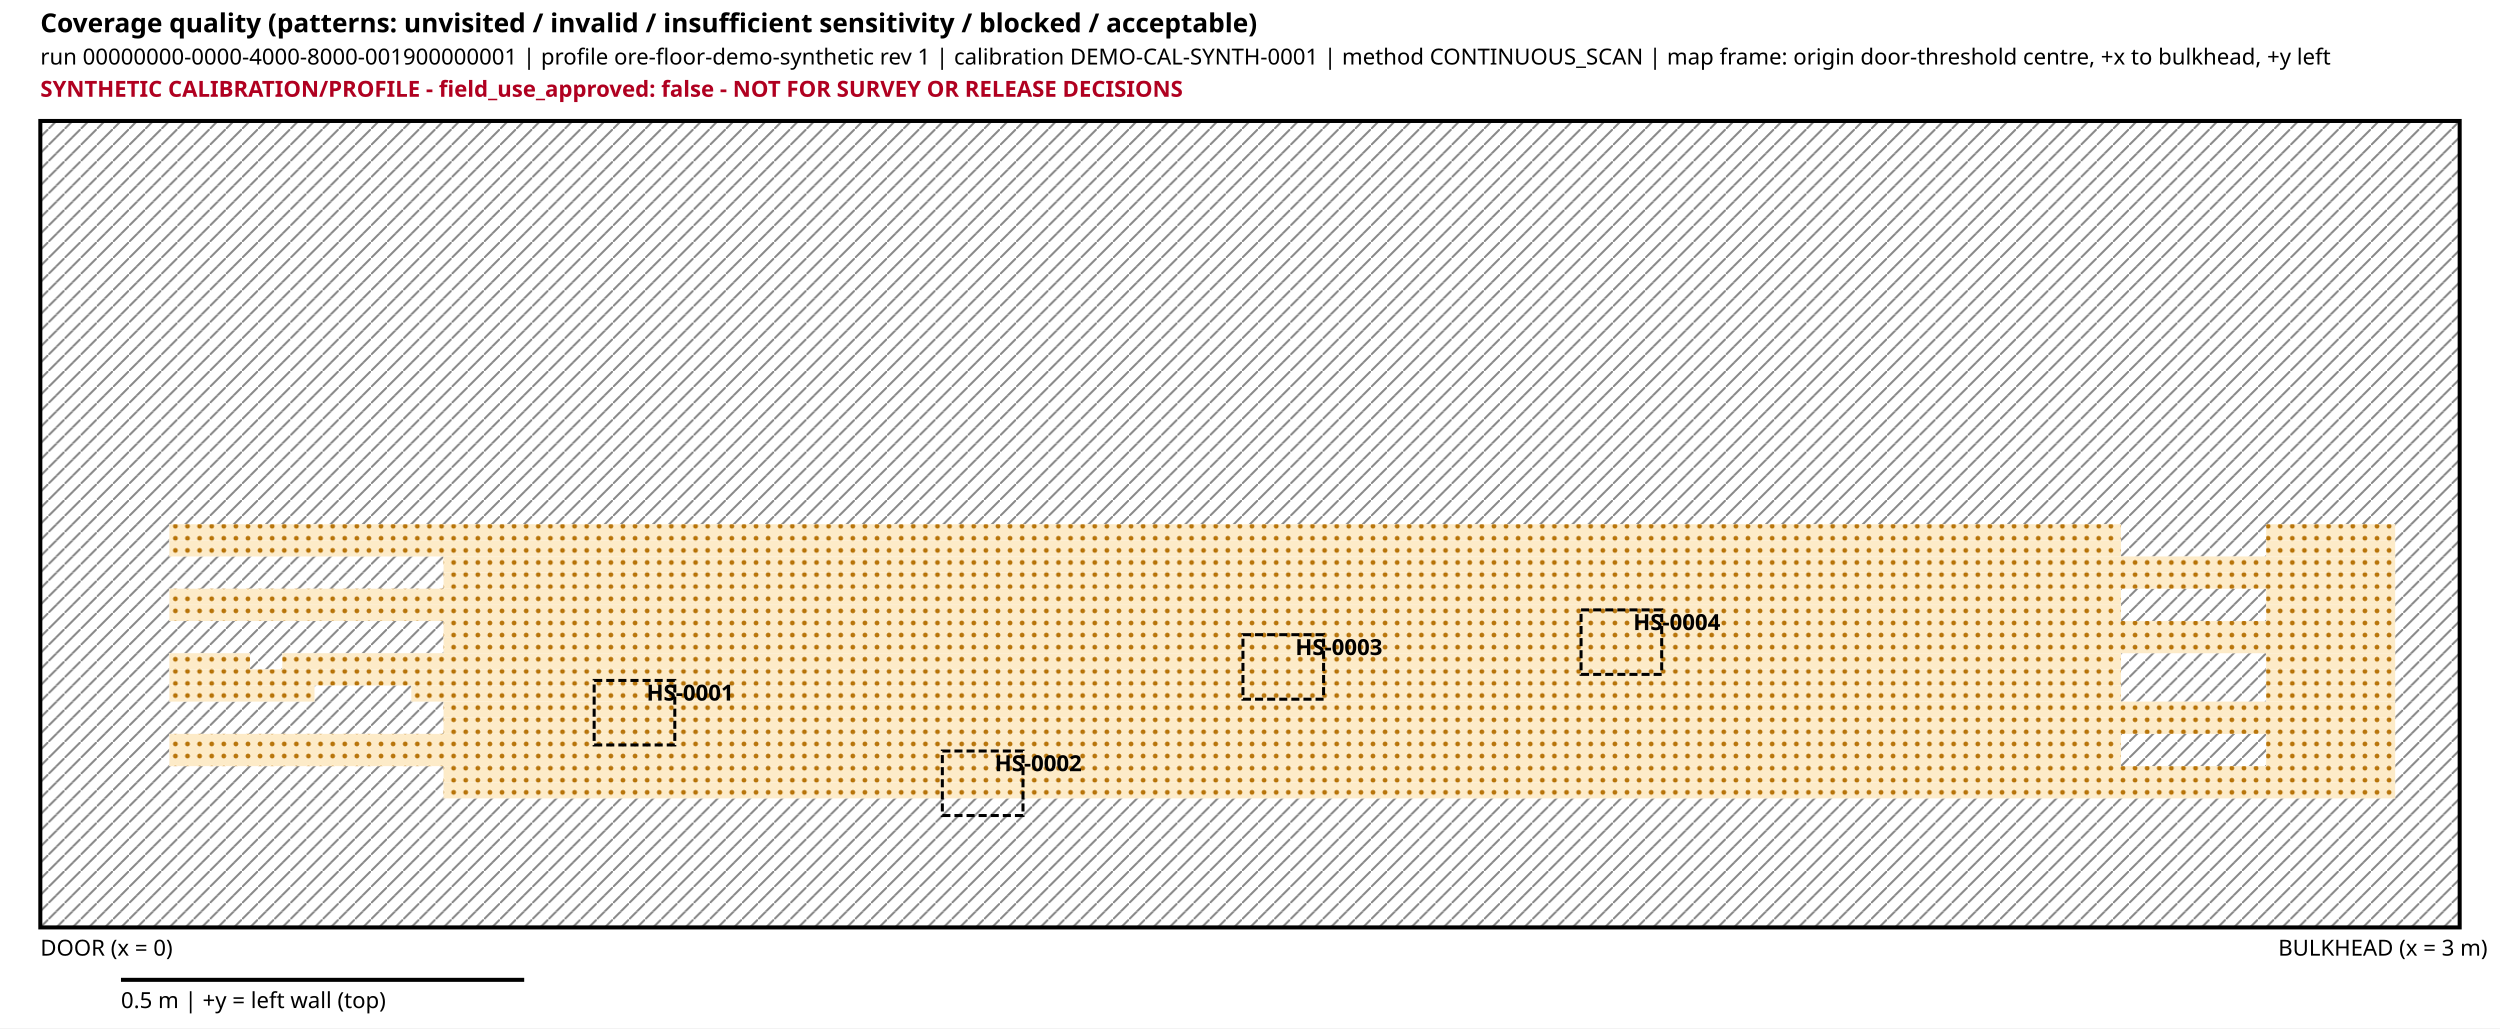
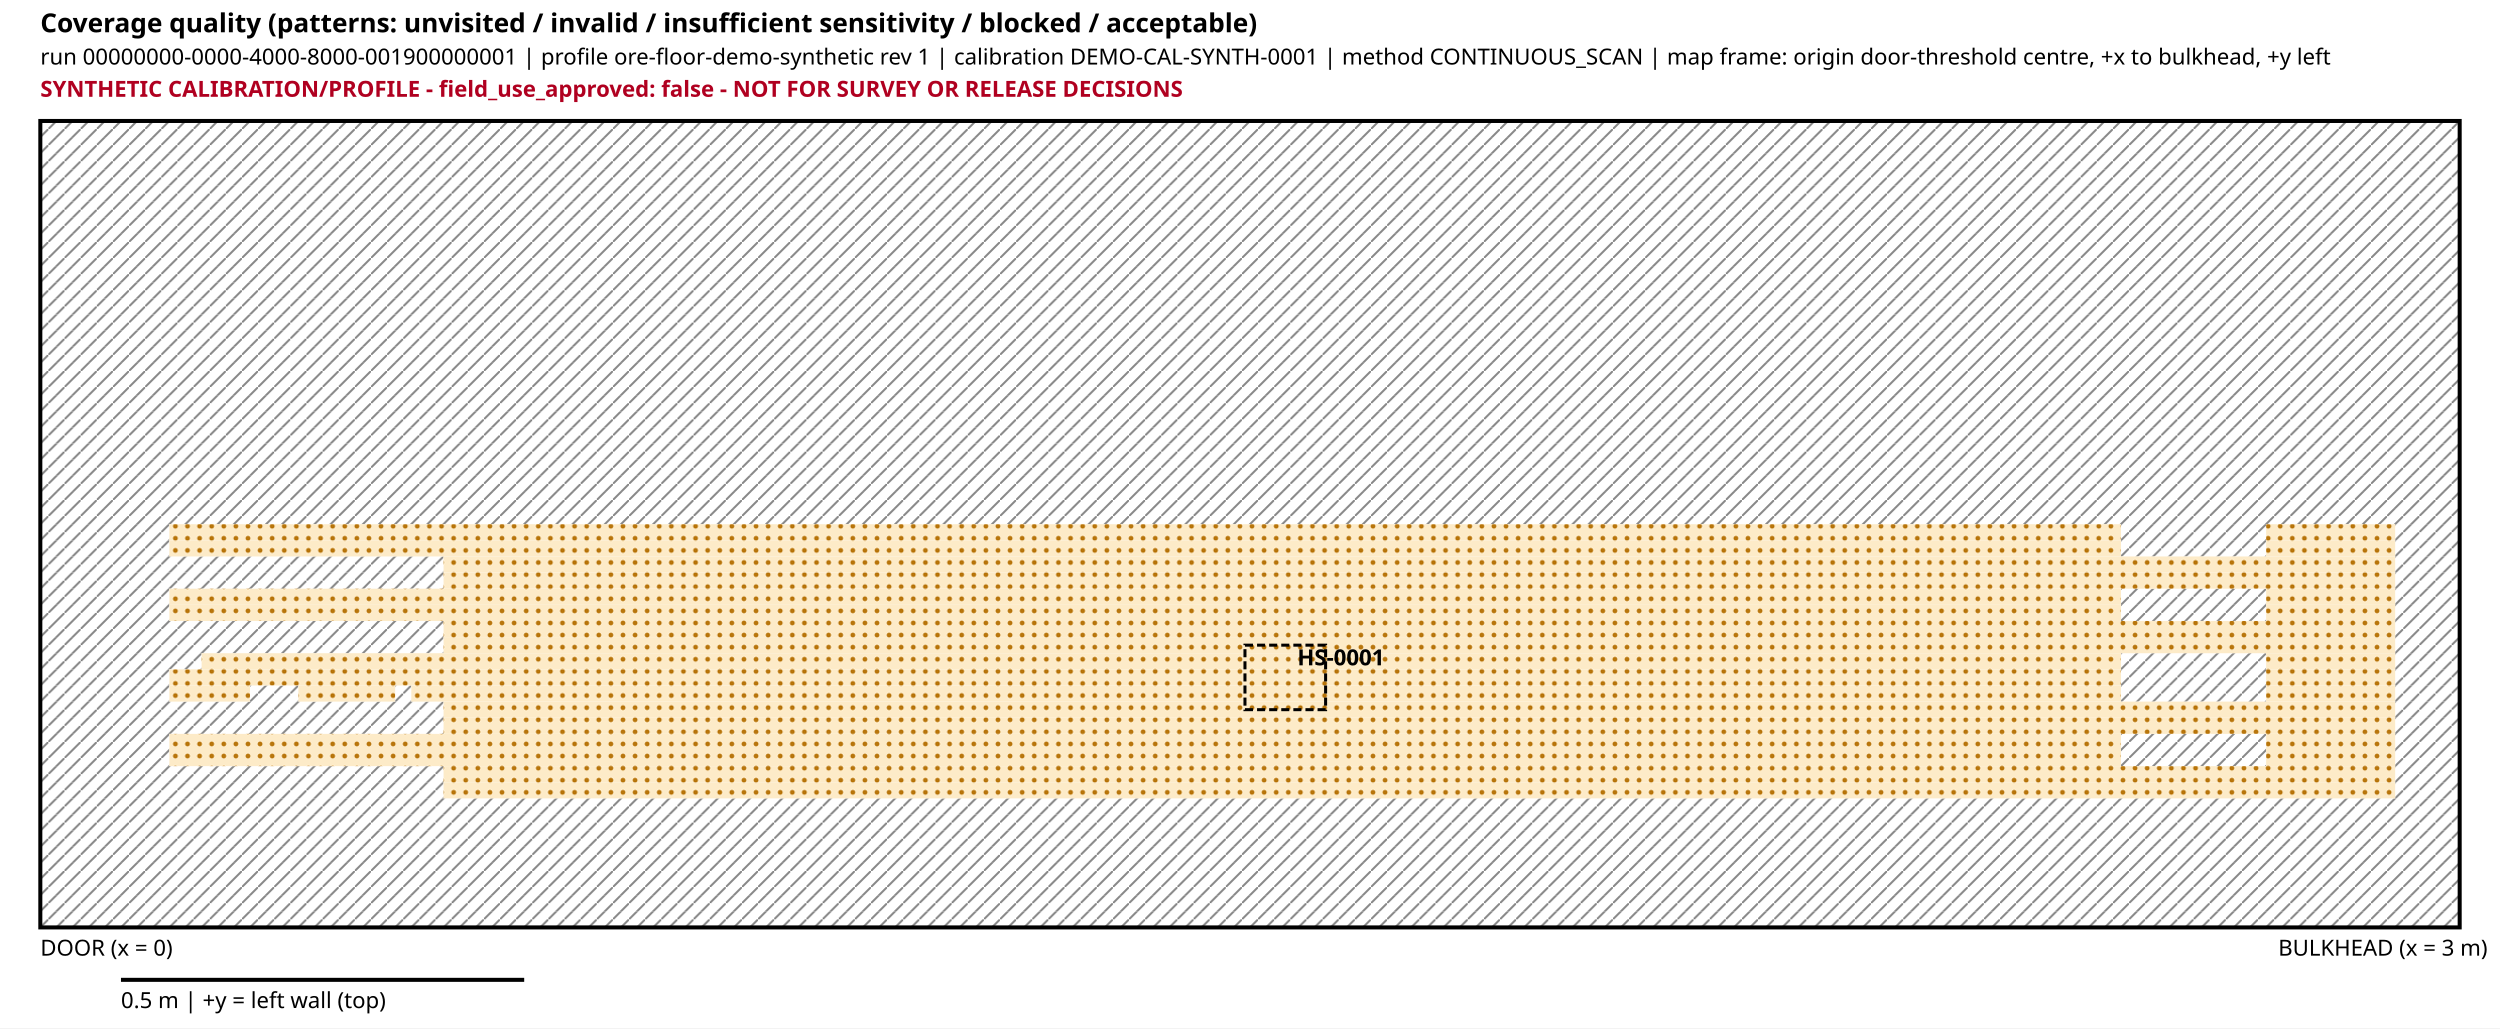
<svg xmlns="http://www.w3.org/2000/svg" width="1240" height="510" viewBox="0 0 1240 510" font-family="sans-serif" font-size="11">
  <defs>
    <pattern id="p-UNVISITED" width="8" height="8" patternUnits="userSpaceOnUse">
      <rect width="8" height="8" fill="#fff" />
      <path d="M0 8L8 0" stroke="#888" stroke-width="1" />
    </pattern>
    <pattern id="p-INVALID_DATA" width="8" height="8" patternUnits="userSpaceOnUse">
      <rect width="8" height="8" fill="#f6d5d5" />
      <path d="M0 0L8 8M0 8L8 0" stroke="#c83c3c" stroke-width="1" />
    </pattern>
    <pattern id="p-INSUFFICIENT_SENSITIVITY" width="6" height="6" patternUnits="userSpaceOnUse">
      <rect width="6" height="6" fill="#fdebc8" />
      <circle cx="3" cy="3" r="1.2" fill="#b9770e" />
    </pattern>
    <pattern id="p-BLOCKED" width="8" height="8" patternUnits="userSpaceOnUse">
      <rect width="8" height="8" fill="#e4dcf0" />
      <path d="M0 4H8" stroke="#785aa0" stroke-width="2" />
    </pattern>
    <pattern id="p-EXCLUDED" width="8" height="8" patternUnits="userSpaceOnUse">
      <rect width="8" height="8" fill="#5a5a5a" />
    </pattern>
    <pattern id="p-ACCEPTABLE" width="8" height="8" patternUnits="userSpaceOnUse">
      <rect width="8" height="8" fill="#2e8b57" />
    </pattern>
  </defs>
  <rect width="1240" height="510" fill="#fff" />
  <text x="20" y="16" font-size="13" font-weight="bold">Coverage quality (patterns: unvisited / invalid / insufficient sensitivity / blocked / acceptable)</text>
  <text x="20" y="32">run 00000000-0000-4000-8000-001900000001 | profile ore-floor-demo-synthetic rev 1 | calibration DEMO-CAL-SYNTH-0001 | method CONTINUOUS_SCAN | map frame: origin door-threshold centre, +x to bulkhead, +y left</text>
  <text x="20" y="48" fill="#b00020" font-weight="bold">SYNTHETIC CALIBRATION/PROFILE - field_use_approved: false - NOT FOR SURVEY OR RELEASE DECISIONS</text>
  <rect x="20.0" y="452.0" width="1200.0" height="8.0" fill="url(#p-UNVISITED)" />
  <rect x="20.0" y="444.0" width="1200.0" height="8.0" fill="url(#p-UNVISITED)" />
  <rect x="20.0" y="436.0" width="1200.0" height="8.0" fill="url(#p-UNVISITED)" />
  <rect x="20.0" y="428.0" width="1200.0" height="8.0" fill="url(#p-UNVISITED)" />
  <rect x="20.0" y="420.0" width="1200.0" height="8.0" fill="url(#p-UNVISITED)" />
  <rect x="20.0" y="412.0" width="1200.0" height="8.0" fill="url(#p-UNVISITED)" />
  <rect x="20.0" y="404.0" width="1200.0" height="8.0" fill="url(#p-UNVISITED)" />
  <rect x="20.0" y="396.0" width="1200.0" height="8.0" fill="url(#p-UNVISITED)" />
  <rect x="20.0" y="388.0" width="200.0" height="8.0" fill="url(#p-UNVISITED)" />
  <rect x="1188.0" y="388.0" width="32.0" height="8.0" fill="url(#p-UNVISITED)" />
  <rect x="20.0" y="380.0" width="200.0" height="8.0" fill="url(#p-UNVISITED)" />
  <rect x="1188.0" y="380.0" width="32.0" height="8.0" fill="url(#p-UNVISITED)" />
  <rect x="20.0" y="372.0" width="64.0" height="8.0" fill="url(#p-UNVISITED)" />
  <rect x="1052.0" y="372.0" width="72.0" height="8.0" fill="url(#p-UNVISITED)" />
  <rect x="1188.0" y="372.0" width="32.0" height="8.0" fill="url(#p-UNVISITED)" />
  <rect x="20.0" y="364.0" width="64.0" height="8.0" fill="url(#p-UNVISITED)" />
  <rect x="1052.0" y="364.0" width="72.0" height="8.0" fill="url(#p-UNVISITED)" />
  <rect x="1188.0" y="364.0" width="32.0" height="8.0" fill="url(#p-UNVISITED)" />
  <rect x="20.0" y="356.0" width="200.0" height="8.0" fill="url(#p-UNVISITED)" />
  <rect x="1188.0" y="356.0" width="32.0" height="8.0" fill="url(#p-UNVISITED)" />
  <rect x="20.0" y="348.0" width="200.0" height="8.0" fill="url(#p-UNVISITED)" />
  <rect x="1188.0" y="348.0" width="32.0" height="8.0" fill="url(#p-UNVISITED)" />
  <rect x="20.0" y="340.0" width="64.0" height="8.0" fill="url(#p-UNVISITED)" />
-   <rect x="156.0" y="340.0" width="48.0" height="8.0" fill="url(#p-UNVISITED)" />
+   <rect x="124.0" y="340.0" width="24.0" height="8.0" fill="url(#p-UNVISITED)" />
+   <rect x="196.0" y="340.0" width="8.0" height="8.0" fill="url(#p-UNVISITED)" />
  <rect x="1052.0" y="340.0" width="72.0" height="8.0" fill="url(#p-UNVISITED)" />
  <rect x="1188.0" y="340.0" width="32.0" height="8.0" fill="url(#p-UNVISITED)" />
  <rect x="20.0" y="332.0" width="64.0" height="8.0" fill="url(#p-UNVISITED)" />
  <rect x="1052.0" y="332.0" width="72.0" height="8.0" fill="url(#p-UNVISITED)" />
  <rect x="1188.0" y="332.0" width="32.0" height="8.0" fill="url(#p-UNVISITED)" />
-   <rect x="20.0" y="324.0" width="64.0" height="8.0" fill="url(#p-UNVISITED)" />
-   <rect x="124.0" y="324.0" width="16.0" height="8.0" fill="url(#p-UNVISITED)" />
+   <rect x="20.0" y="324.0" width="80.0" height="8.0" fill="url(#p-UNVISITED)" />
  <rect x="1052.0" y="324.0" width="72.0" height="8.0" fill="url(#p-UNVISITED)" />
  <rect x="1188.0" y="324.0" width="32.0" height="8.0" fill="url(#p-UNVISITED)" />
  <rect x="20.0" y="316.0" width="200.0" height="8.0" fill="url(#p-UNVISITED)" />
  <rect x="1188.0" y="316.0" width="32.0" height="8.0" fill="url(#p-UNVISITED)" />
  <rect x="20.0" y="308.0" width="200.0" height="8.0" fill="url(#p-UNVISITED)" />
  <rect x="1188.0" y="308.0" width="32.0" height="8.0" fill="url(#p-UNVISITED)" />
  <rect x="20.0" y="300.0" width="64.0" height="8.0" fill="url(#p-UNVISITED)" />
  <rect x="1052.0" y="300.0" width="72.0" height="8.0" fill="url(#p-UNVISITED)" />
  <rect x="1188.0" y="300.0" width="32.0" height="8.0" fill="url(#p-UNVISITED)" />
  <rect x="20.0" y="292.0" width="64.0" height="8.0" fill="url(#p-UNVISITED)" />
  <rect x="1052.0" y="292.0" width="72.0" height="8.0" fill="url(#p-UNVISITED)" />
  <rect x="1188.0" y="292.0" width="32.0" height="8.0" fill="url(#p-UNVISITED)" />
  <rect x="20.0" y="284.0" width="200.0" height="8.0" fill="url(#p-UNVISITED)" />
  <rect x="1188.0" y="284.0" width="32.0" height="8.0" fill="url(#p-UNVISITED)" />
  <rect x="20.0" y="276.0" width="200.0" height="8.0" fill="url(#p-UNVISITED)" />
  <rect x="1188.0" y="276.0" width="32.0" height="8.0" fill="url(#p-UNVISITED)" />
  <rect x="20.0" y="268.0" width="64.0" height="8.0" fill="url(#p-UNVISITED)" />
  <rect x="1052.0" y="268.0" width="72.0" height="8.0" fill="url(#p-UNVISITED)" />
  <rect x="1188.0" y="268.0" width="32.0" height="8.0" fill="url(#p-UNVISITED)" />
  <rect x="20.0" y="260.0" width="64.0" height="8.0" fill="url(#p-UNVISITED)" />
  <rect x="1052.0" y="260.0" width="72.0" height="8.0" fill="url(#p-UNVISITED)" />
  <rect x="1188.0" y="260.0" width="32.0" height="8.0" fill="url(#p-UNVISITED)" />
  <rect x="20.0" y="252.0" width="1200.0" height="8.0" fill="url(#p-UNVISITED)" />
  <rect x="20.0" y="244.0" width="1200.0" height="8.0" fill="url(#p-UNVISITED)" />
  <rect x="20.0" y="236.0" width="1200.0" height="8.0" fill="url(#p-UNVISITED)" />
  <rect x="20.0" y="228.0" width="1200.0" height="8.0" fill="url(#p-UNVISITED)" />
  <rect x="20.0" y="220.0" width="1200.0" height="8.0" fill="url(#p-UNVISITED)" />
  <rect x="20.0" y="212.0" width="1200.0" height="8.0" fill="url(#p-UNVISITED)" />
  <rect x="20.0" y="204.0" width="1200.0" height="8.0" fill="url(#p-UNVISITED)" />
  <rect x="20.0" y="196.0" width="1200.0" height="8.0" fill="url(#p-UNVISITED)" />
  <rect x="20.0" y="188.0" width="1200.0" height="8.0" fill="url(#p-UNVISITED)" />
  <rect x="20.0" y="180.0" width="1200.0" height="8.0" fill="url(#p-UNVISITED)" />
  <rect x="20.0" y="172.0" width="1200.0" height="8.0" fill="url(#p-UNVISITED)" />
  <rect x="20.0" y="164.0" width="1200.0" height="8.0" fill="url(#p-UNVISITED)" />
  <rect x="20.0" y="156.0" width="1200.0" height="8.0" fill="url(#p-UNVISITED)" />
  <rect x="20.0" y="148.0" width="1200.0" height="8.0" fill="url(#p-UNVISITED)" />
  <rect x="20.0" y="140.0" width="1200.0" height="8.0" fill="url(#p-UNVISITED)" />
  <rect x="20.0" y="132.0" width="1200.0" height="8.0" fill="url(#p-UNVISITED)" />
  <rect x="20.0" y="124.0" width="1200.0" height="8.0" fill="url(#p-UNVISITED)" />
  <rect x="20.0" y="116.0" width="1200.0" height="8.0" fill="url(#p-UNVISITED)" />
  <rect x="20.0" y="108.0" width="1200.0" height="8.0" fill="url(#p-UNVISITED)" />
  <rect x="20.0" y="100.0" width="1200.0" height="8.0" fill="url(#p-UNVISITED)" />
  <rect x="20.0" y="92.0" width="1200.0" height="8.0" fill="url(#p-UNVISITED)" />
  <rect x="20.0" y="84.0" width="1200.0" height="8.0" fill="url(#p-UNVISITED)" />
  <rect x="20.0" y="76.0" width="1200.0" height="8.0" fill="url(#p-UNVISITED)" />
  <rect x="20.0" y="68.0" width="1200.0" height="8.0" fill="url(#p-UNVISITED)" />
  <rect x="20.0" y="60.0" width="1200.0" height="8.0" fill="url(#p-UNVISITED)" />
  <rect x="220.0" y="388.0" width="968.0" height="8.0" fill="url(#p-INSUFFICIENT_SENSITIVITY)" />
  <rect x="220.0" y="380.0" width="968.0" height="8.0" fill="url(#p-INSUFFICIENT_SENSITIVITY)" />
  <rect x="84.0" y="372.0" width="968.0" height="8.0" fill="url(#p-INSUFFICIENT_SENSITIVITY)" />
  <rect x="1124.0" y="372.0" width="64.0" height="8.0" fill="url(#p-INSUFFICIENT_SENSITIVITY)" />
  <rect x="84.0" y="364.0" width="968.0" height="8.0" fill="url(#p-INSUFFICIENT_SENSITIVITY)" />
  <rect x="1124.0" y="364.0" width="64.0" height="8.0" fill="url(#p-INSUFFICIENT_SENSITIVITY)" />
  <rect x="220.0" y="356.0" width="968.0" height="8.0" fill="url(#p-INSUFFICIENT_SENSITIVITY)" />
  <rect x="220.0" y="348.0" width="968.0" height="8.0" fill="url(#p-INSUFFICIENT_SENSITIVITY)" />
-   <rect x="84.0" y="340.0" width="72.0" height="8.0" fill="url(#p-INSUFFICIENT_SENSITIVITY)" />
+   <rect x="84.0" y="340.0" width="40.0" height="8.0" fill="url(#p-INSUFFICIENT_SENSITIVITY)" />
+   <rect x="148.0" y="340.0" width="48.0" height="8.0" fill="url(#p-INSUFFICIENT_SENSITIVITY)" />
  <rect x="204.0" y="340.0" width="848.0" height="8.0" fill="url(#p-INSUFFICIENT_SENSITIVITY)" />
  <rect x="1124.0" y="340.0" width="64.0" height="8.0" fill="url(#p-INSUFFICIENT_SENSITIVITY)" />
  <rect x="84.0" y="332.0" width="968.0" height="8.0" fill="url(#p-INSUFFICIENT_SENSITIVITY)" />
  <rect x="1124.0" y="332.0" width="64.0" height="8.0" fill="url(#p-INSUFFICIENT_SENSITIVITY)" />
-   <rect x="84.0" y="324.0" width="40.0" height="8.0" fill="url(#p-INSUFFICIENT_SENSITIVITY)" />
-   <rect x="140.0" y="324.0" width="912.0" height="8.0" fill="url(#p-INSUFFICIENT_SENSITIVITY)" />
+   <rect x="100.0" y="324.0" width="952.0" height="8.0" fill="url(#p-INSUFFICIENT_SENSITIVITY)" />
  <rect x="1124.0" y="324.0" width="64.0" height="8.0" fill="url(#p-INSUFFICIENT_SENSITIVITY)" />
  <rect x="220.0" y="316.0" width="968.0" height="8.0" fill="url(#p-INSUFFICIENT_SENSITIVITY)" />
  <rect x="220.0" y="308.0" width="968.0" height="8.0" fill="url(#p-INSUFFICIENT_SENSITIVITY)" />
  <rect x="84.0" y="300.0" width="968.0" height="8.0" fill="url(#p-INSUFFICIENT_SENSITIVITY)" />
  <rect x="1124.0" y="300.0" width="64.0" height="8.0" fill="url(#p-INSUFFICIENT_SENSITIVITY)" />
  <rect x="84.0" y="292.0" width="968.0" height="8.0" fill="url(#p-INSUFFICIENT_SENSITIVITY)" />
  <rect x="1124.0" y="292.0" width="64.0" height="8.0" fill="url(#p-INSUFFICIENT_SENSITIVITY)" />
  <rect x="220.0" y="284.0" width="968.0" height="8.0" fill="url(#p-INSUFFICIENT_SENSITIVITY)" />
  <rect x="220.0" y="276.0" width="968.0" height="8.0" fill="url(#p-INSUFFICIENT_SENSITIVITY)" />
  <rect x="84.0" y="268.0" width="968.0" height="8.0" fill="url(#p-INSUFFICIENT_SENSITIVITY)" />
  <rect x="1124.0" y="268.0" width="64.0" height="8.0" fill="url(#p-INSUFFICIENT_SENSITIVITY)" />
  <rect x="84.0" y="260.0" width="968.0" height="8.0" fill="url(#p-INSUFFICIENT_SENSITIVITY)" />
  <rect x="1124.0" y="260.0" width="64.0" height="8.0" fill="url(#p-INSUFFICIENT_SENSITIVITY)" />
  <rect x="20.0" y="60.0" width="1200.0" height="400.0" fill="none" stroke="#000" stroke-width="2" />
  <text x="20.0" y="474.0">DOOR (x = 0)</text>
  <text x="1130.0" y="474.0">BULKHEAD (x = 3 m)</text>
  <line x1="60.0" y1="486.0" x2="260.0" y2="486.0" stroke="#000" stroke-width="2" />
  <text x="60.0" y="500.0">0.5 m | +y = left wall (top)</text>
-   <polygon points="294.7,369.5 334.7,369.5 334.7,337.5 294.7,337.5" fill="none" stroke="#000" stroke-width="1.5" stroke-dasharray="4 2" />
-   <text x="320.7" y="347.5" font-weight="bold">HS-0001</text>
-   <polygon points="467.4,404.5 507.4,404.5 507.4,372.5 467.4,372.5" fill="none" stroke="#000" stroke-width="1.5" stroke-dasharray="4 2" />
-   <text x="493.4" y="382.5" font-weight="bold">HS-0002</text>
-   <polygon points="656.5,314.8 616.5,314.8 616.5,346.8 656.5,346.8" fill="none" stroke="#000" stroke-width="1.5" stroke-dasharray="4 2" />
-   <text x="642.5" y="324.9" font-weight="bold">HS-0003</text>
-   <polygon points="784.2,334.5 824.2,334.5 824.2,302.5 784.2,302.5" fill="none" stroke="#000" stroke-width="1.5" stroke-dasharray="4 2" />
-   <text x="810.1" y="312.5" font-weight="bold">HS-0004</text>
+   <polygon points="657.5,320.0 617.5,320.0 617.5,352.0 657.5,352.0" fill="none" stroke="#000" stroke-width="1.5" stroke-dasharray="4 2" />
+   <text x="643.5" y="330.0" font-weight="bold">HS-0001</text>
</svg>
